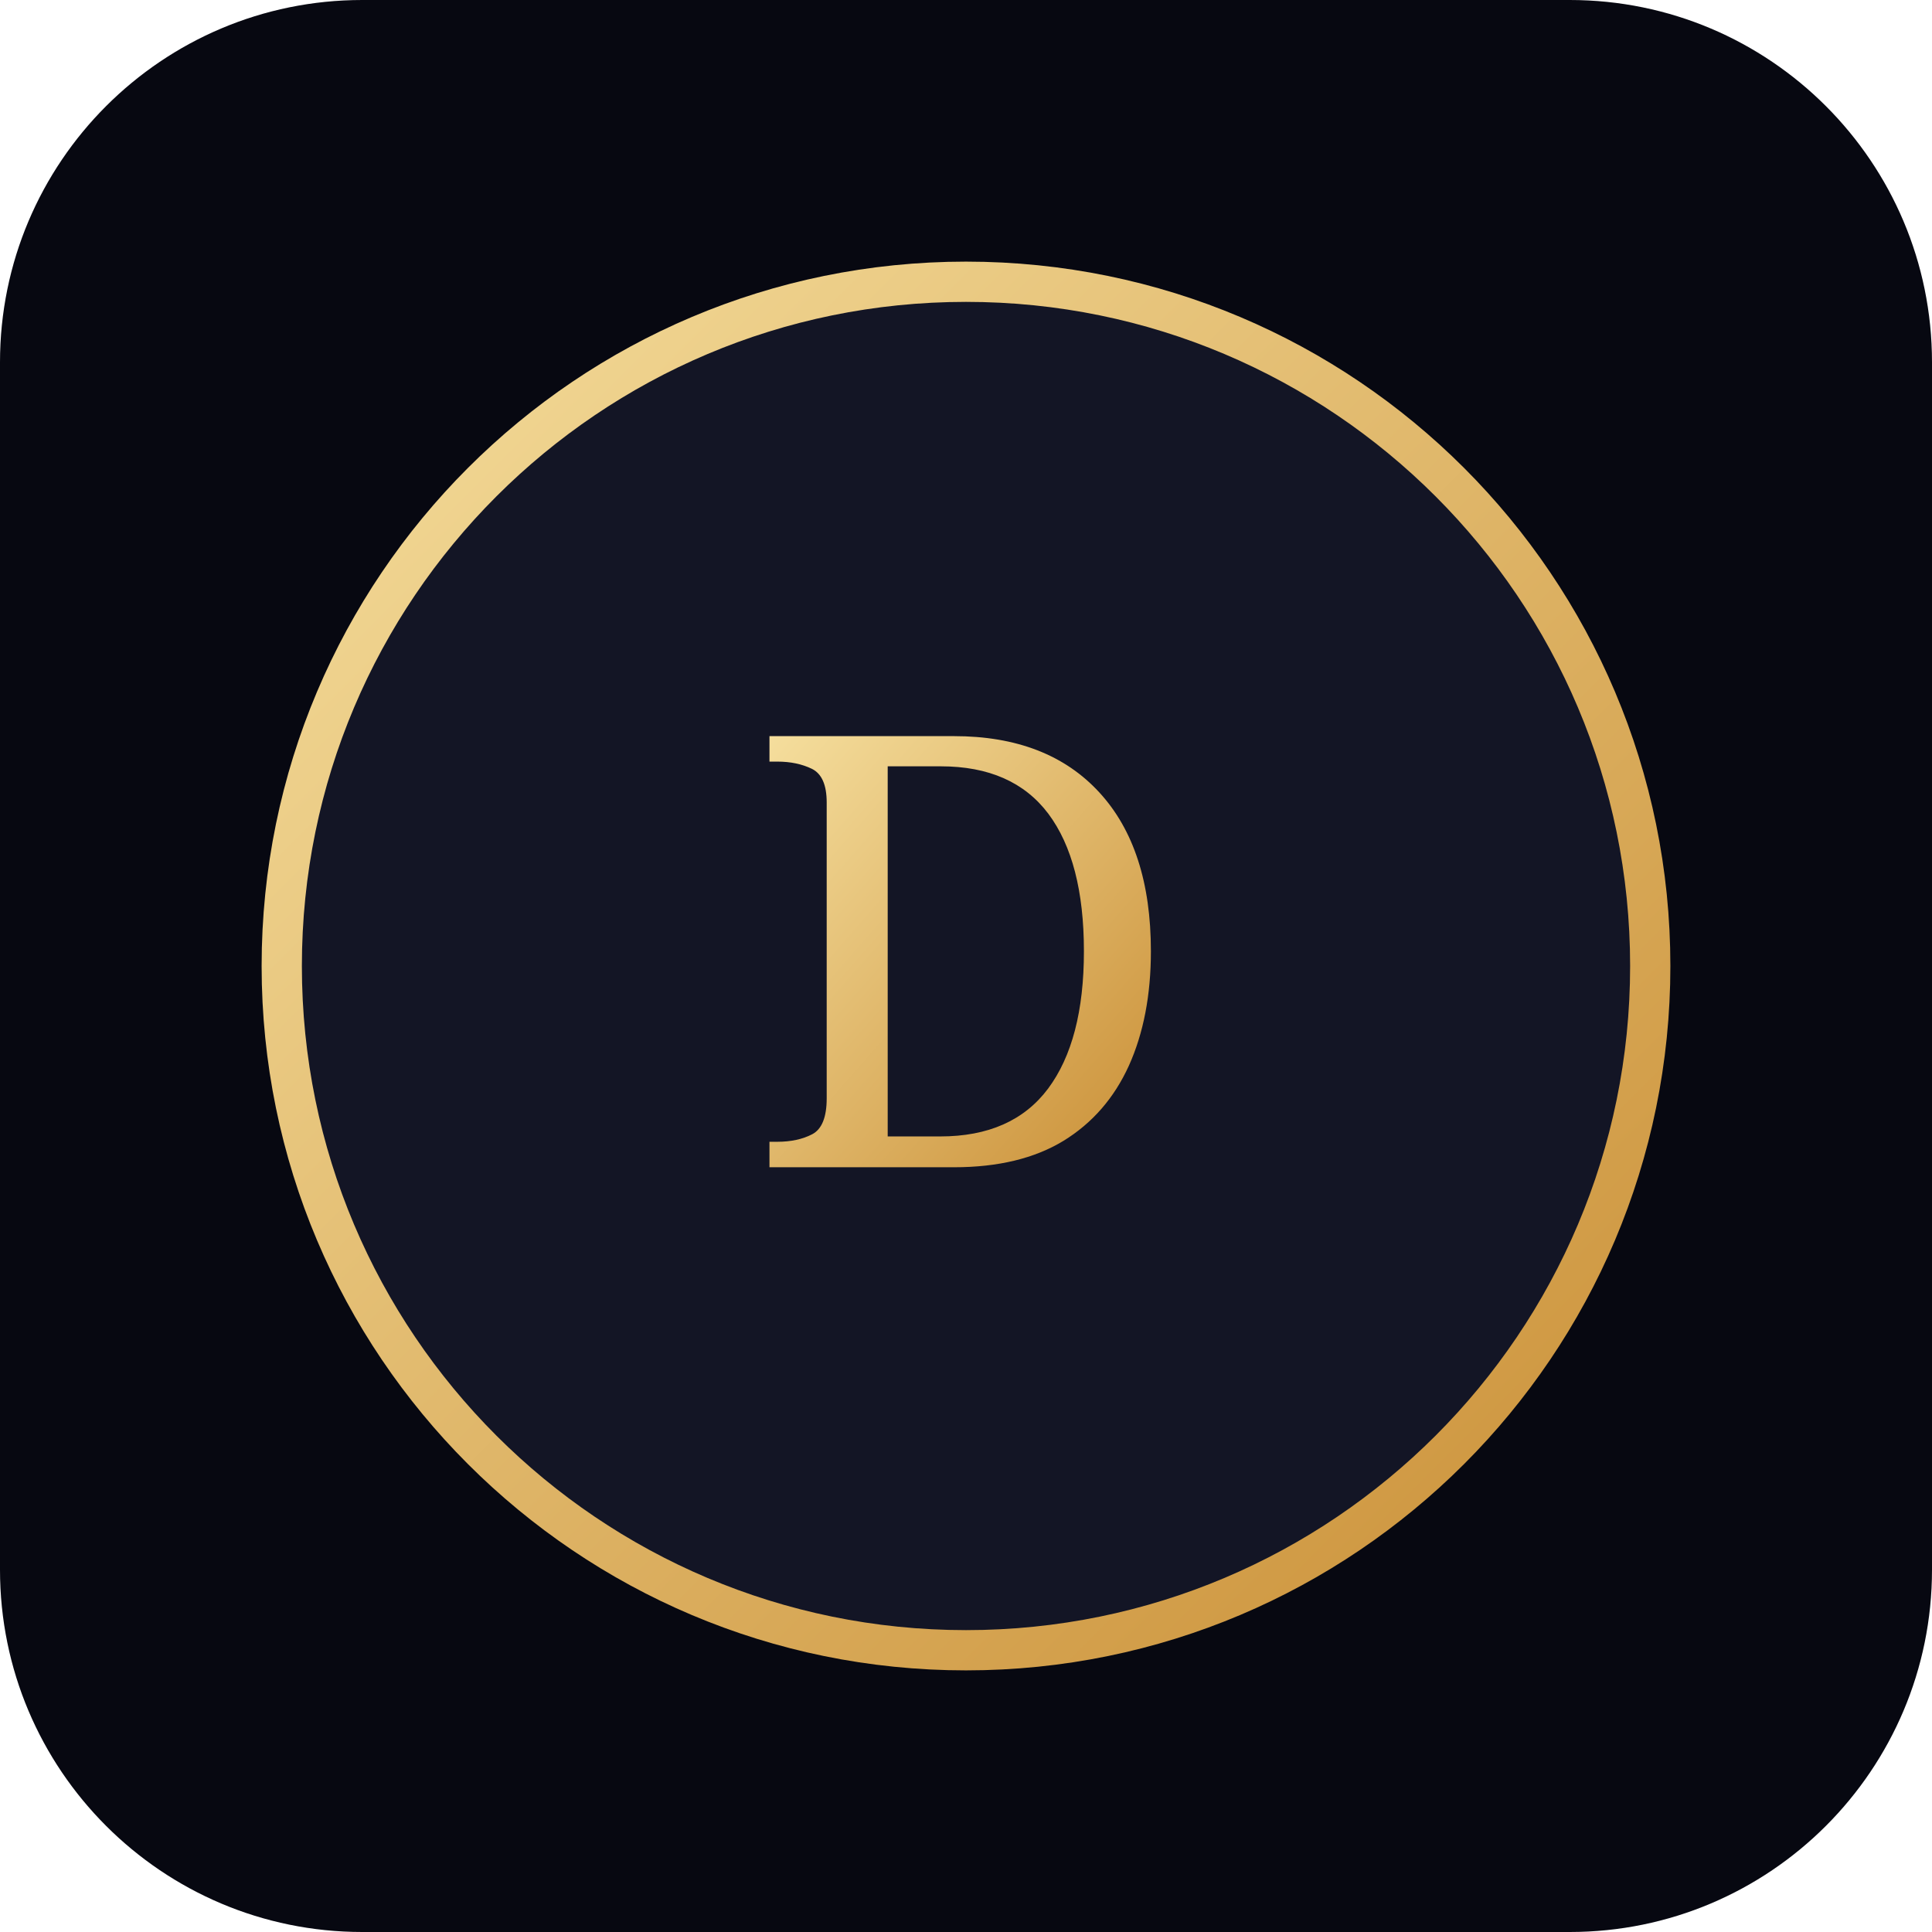
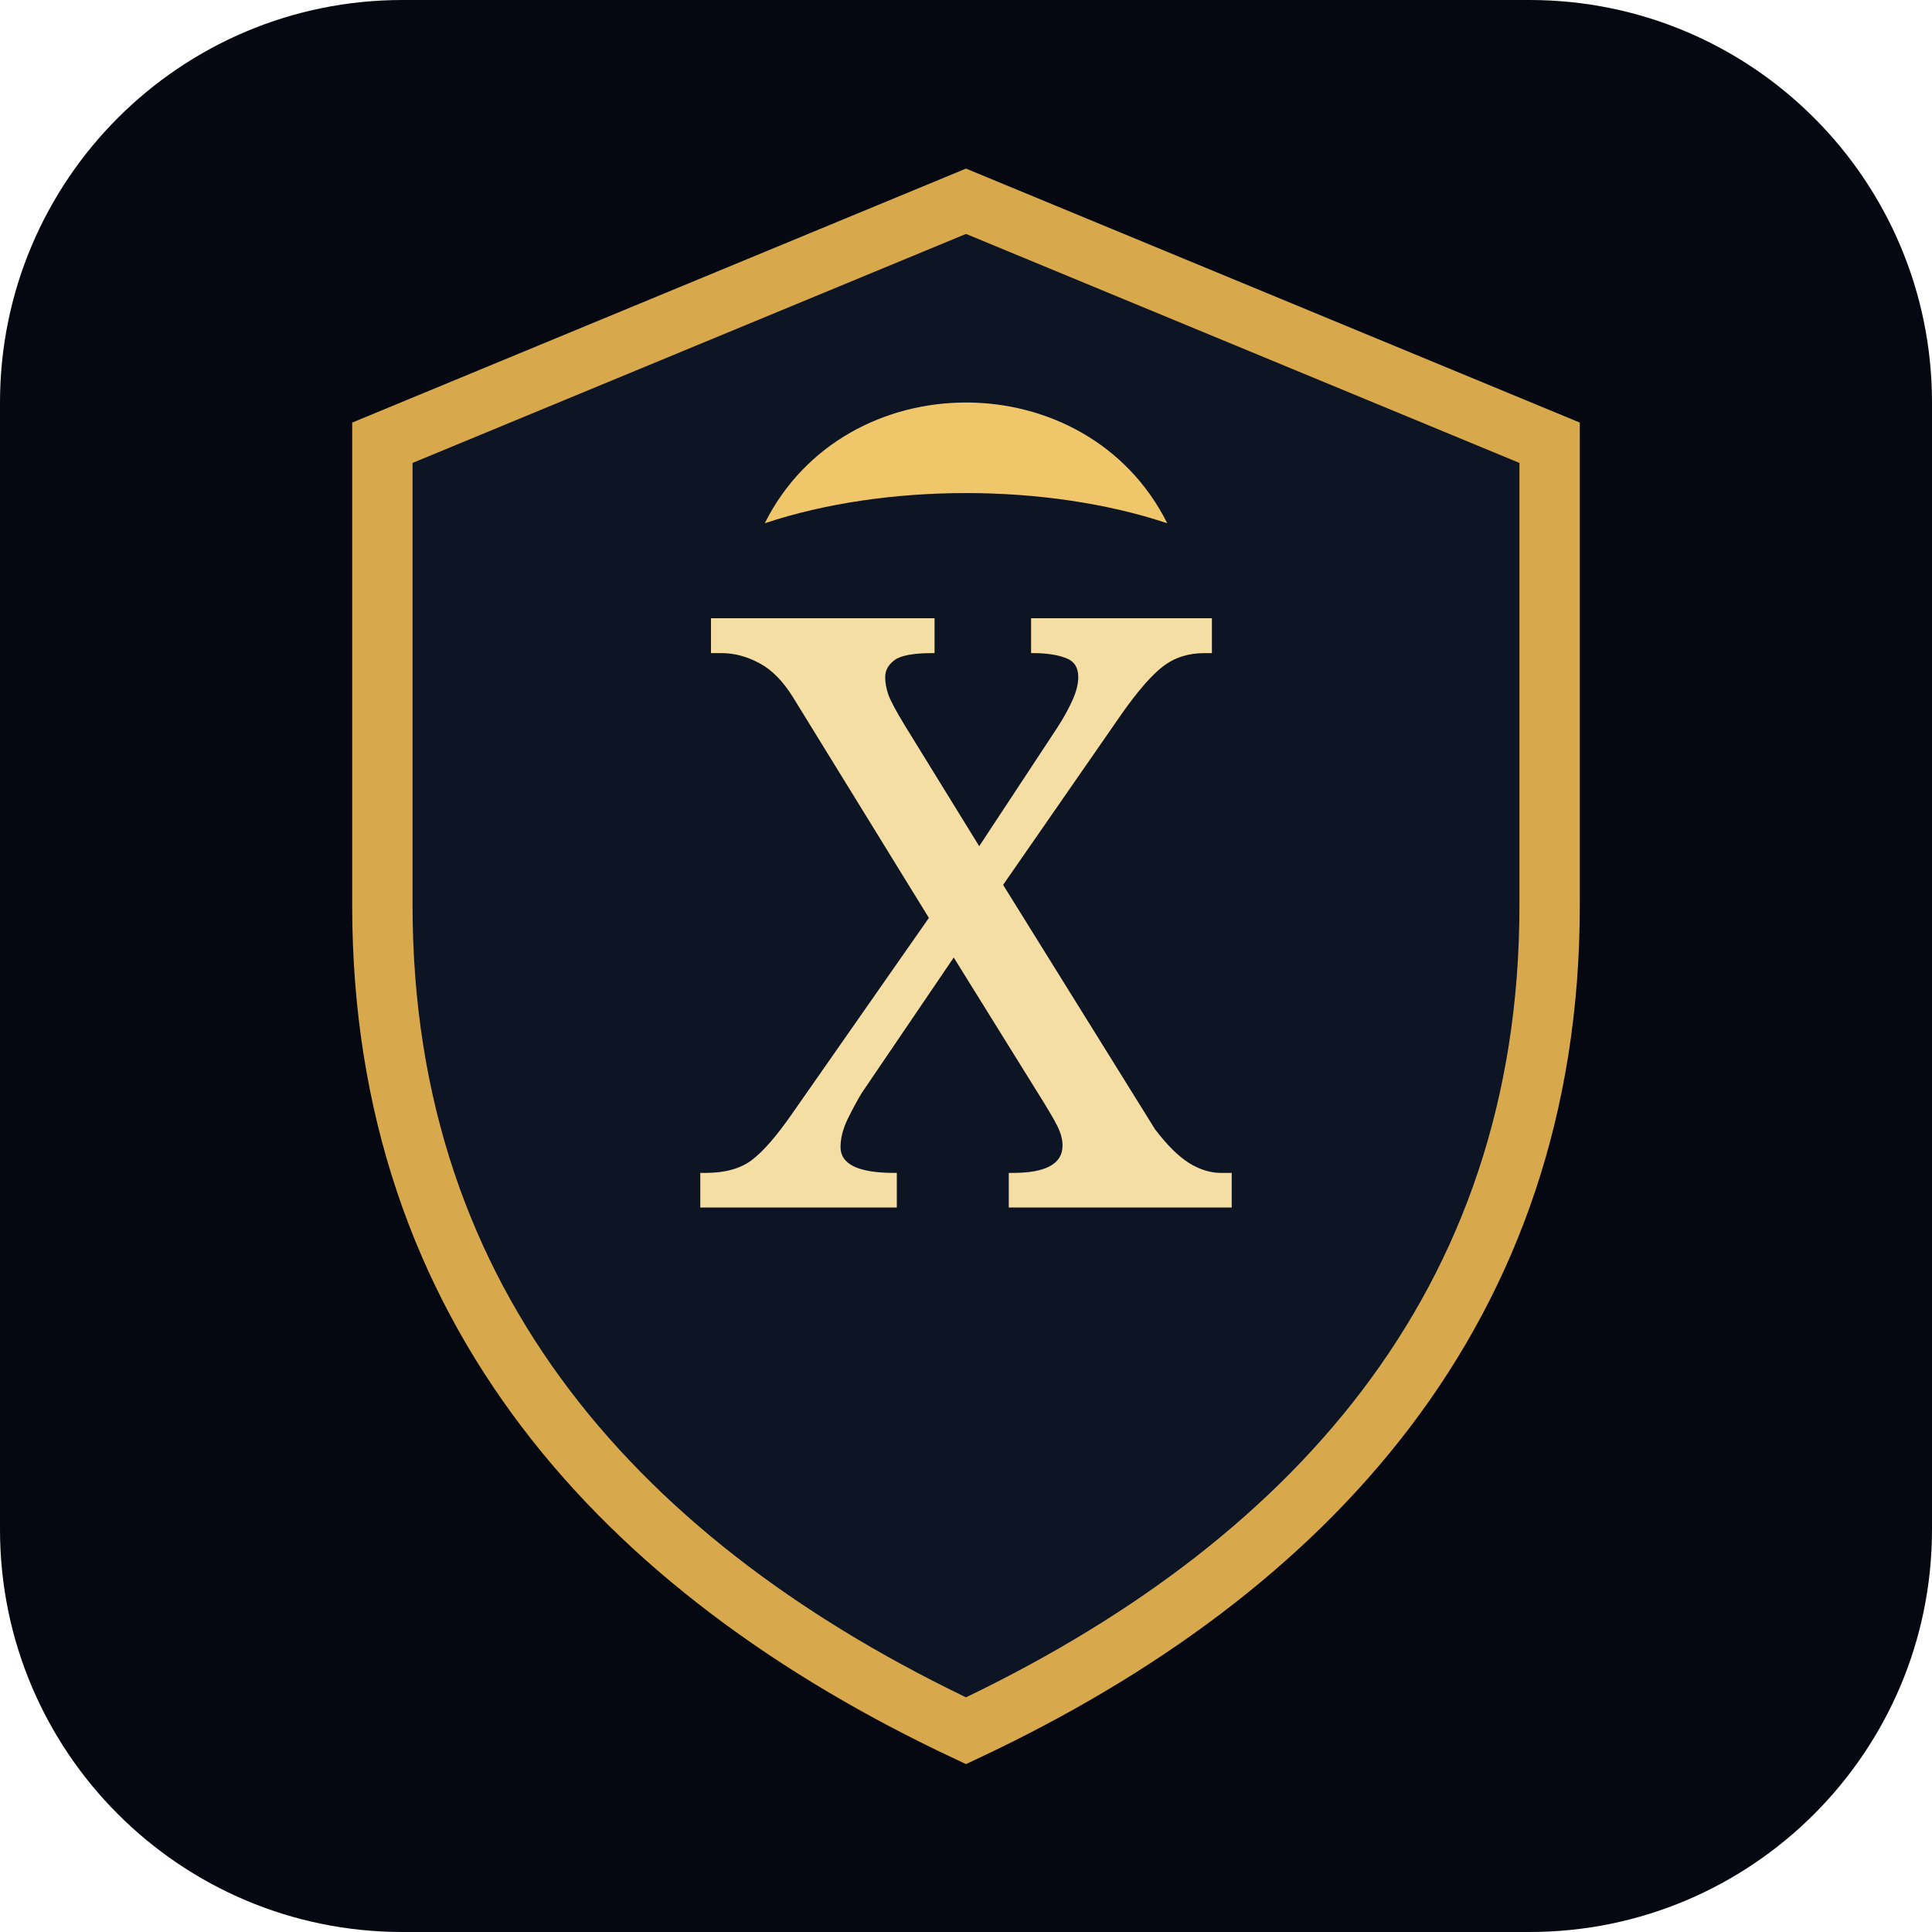
- <svg xmlns="http://www.w3.org/2000/svg" viewBox="0 0 96 96" role="img" aria-label="Divinityx Enterprises favicon">
-   <defs>
-     <linearGradient id="g" x1="0" x2="1" y1="0" y2="1">
-       <stop offset="0%" stop-color="#F5DE9D" />
-       <stop offset="100%" stop-color="#CA8F36" />
-     </linearGradient>
-   </defs>
-   <rect width="96" height="96" rx="18" fill="#070811" />
-   <circle cx="48" cy="48" r="34" fill="#131525" stroke="url(#g)" stroke-width="2" />
-   <text x="48" y="58" text-anchor="middle" font-size="30" fill="url(#g)" font-family="Georgia, serif">D</text>
+ <svg xmlns="http://www.w3.org/2000/svg" viewBox="0 0 96 96">
+   <rect width="96" height="96" rx="20" fill="#050711" />
+   <path d="M48 10 77 22v23c0 20-12 33-29 41C31 78 19 65 19 45V22Z" fill="#0d1424" stroke="#d8a84c" stroke-width="3" />
+   <text x="48" y="60" text-anchor="middle" font-family="Georgia" font-size="41" fill="#f5dea3">X</text>
+   <path d="M38 26c4-8 16-8 20 0-6-2-14-2-20 0Z" fill="#f0c66b" />
</svg>
